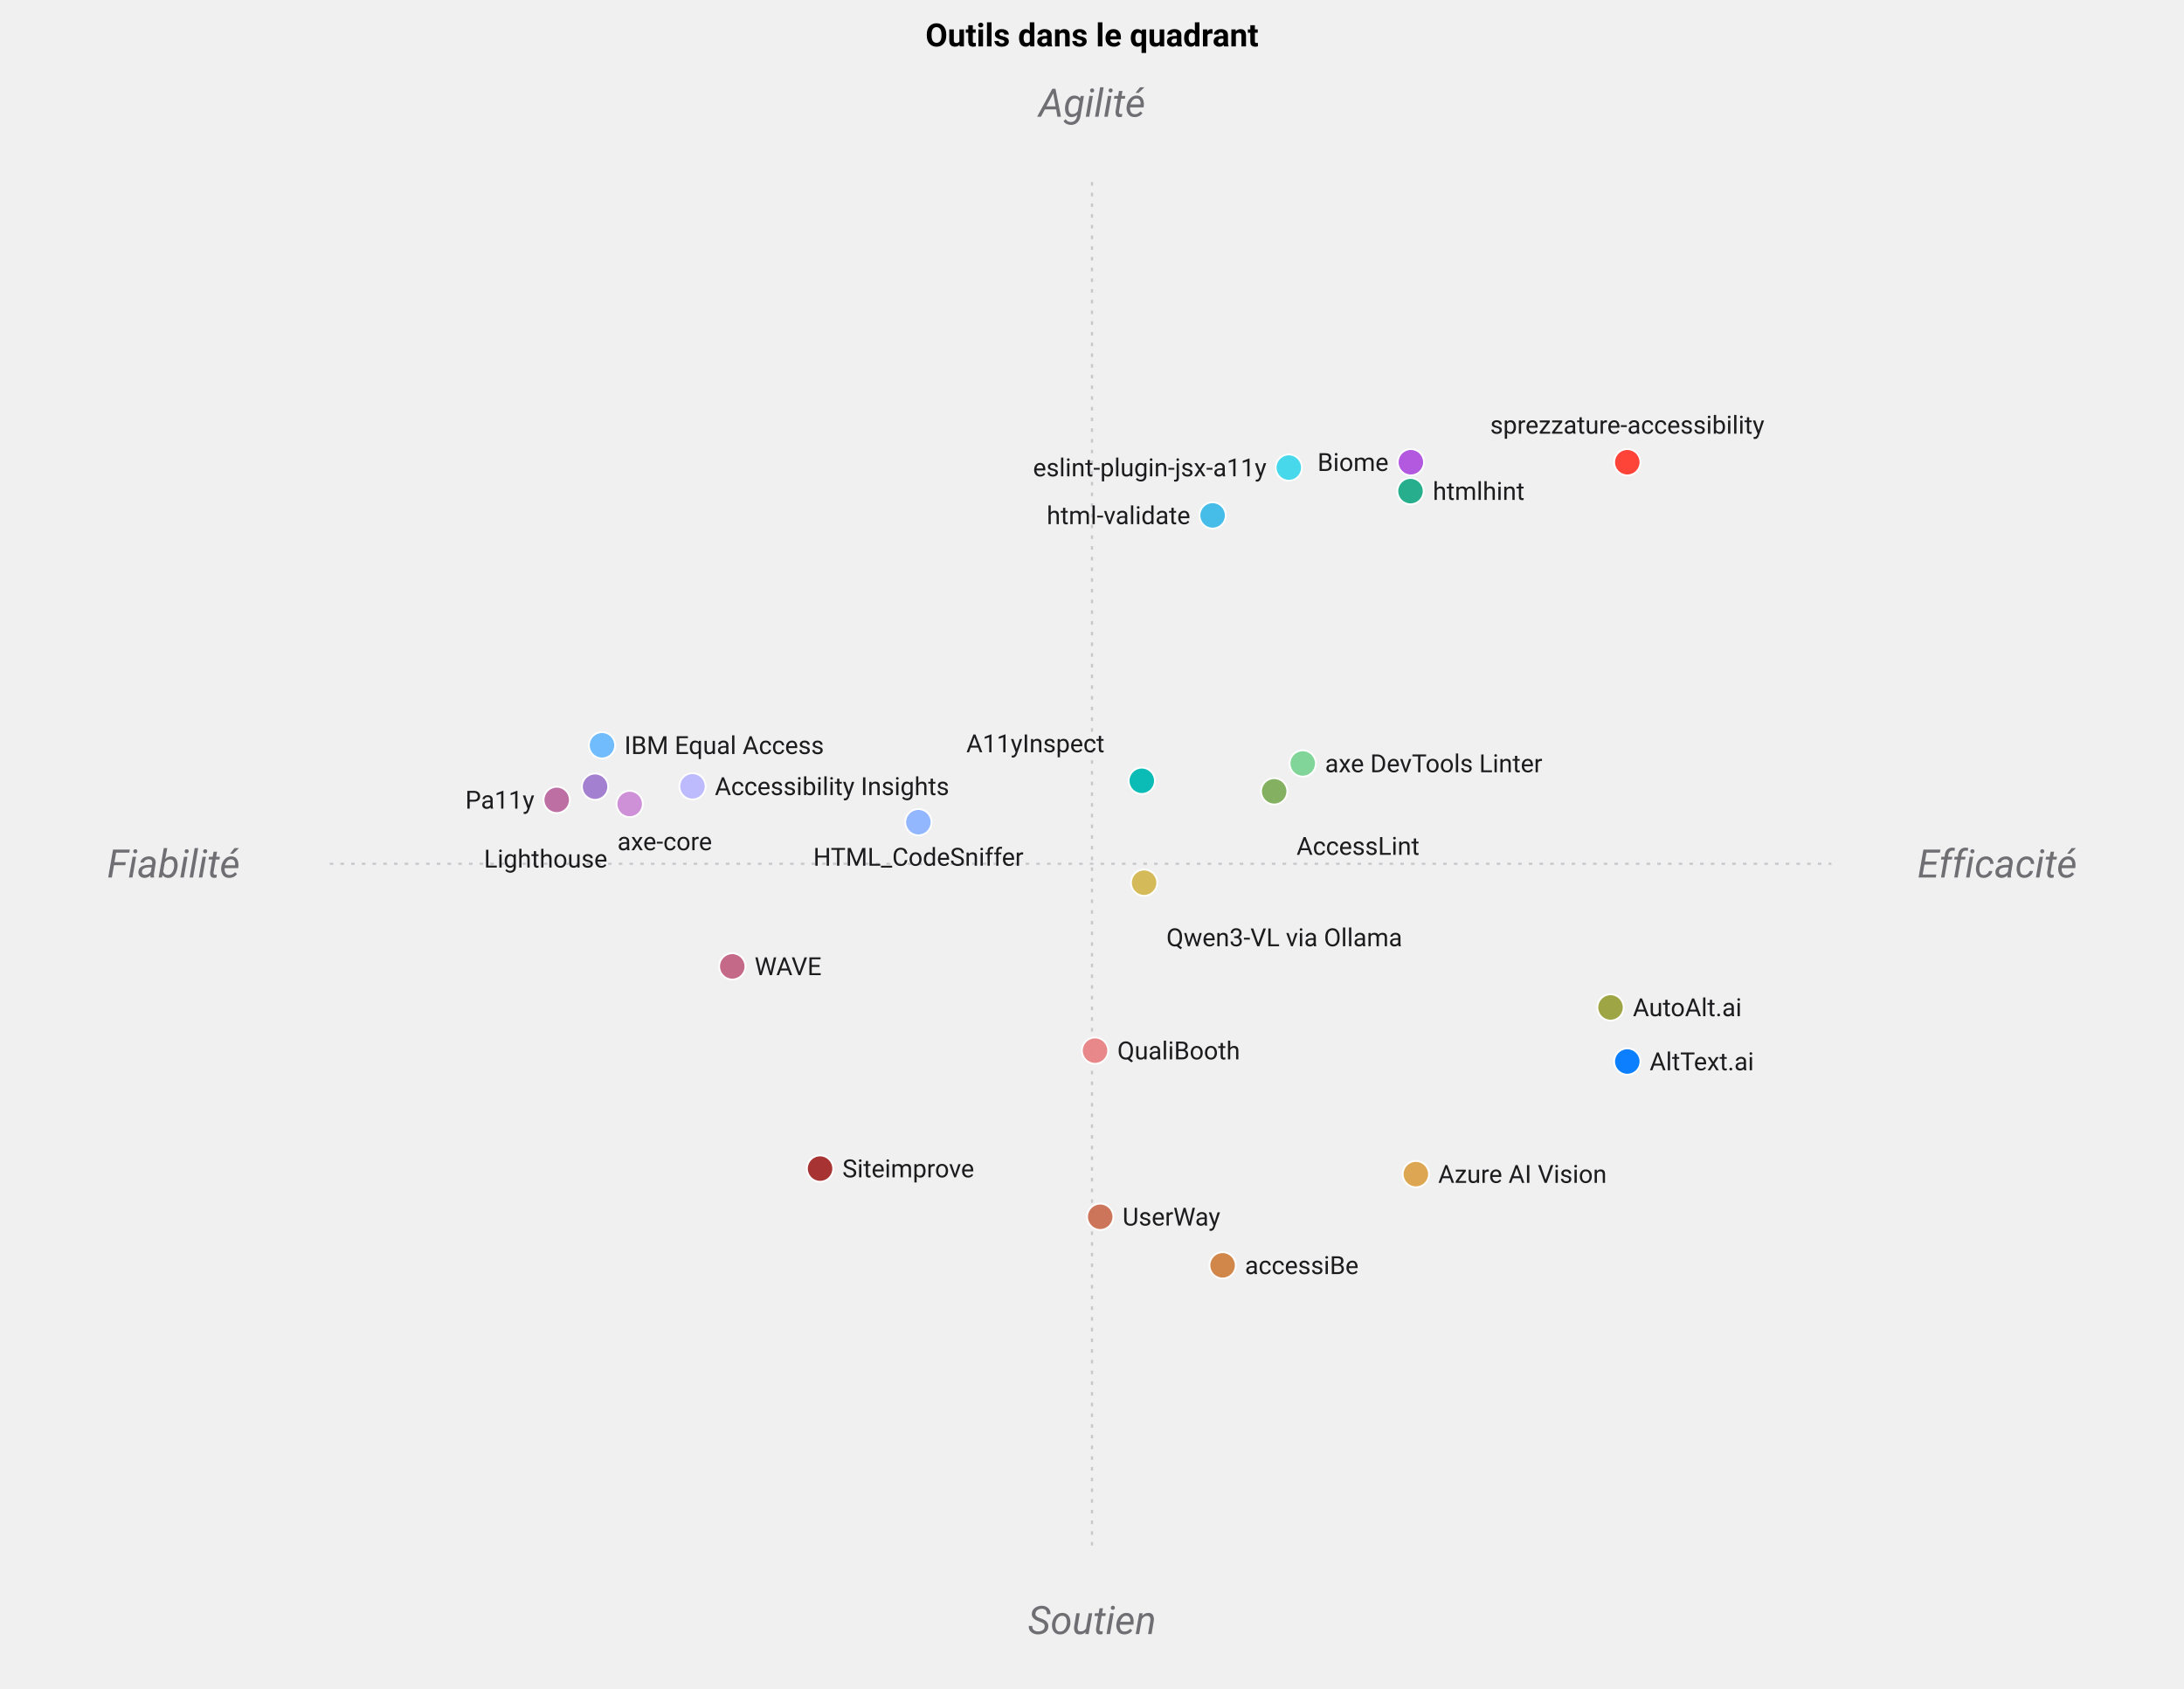
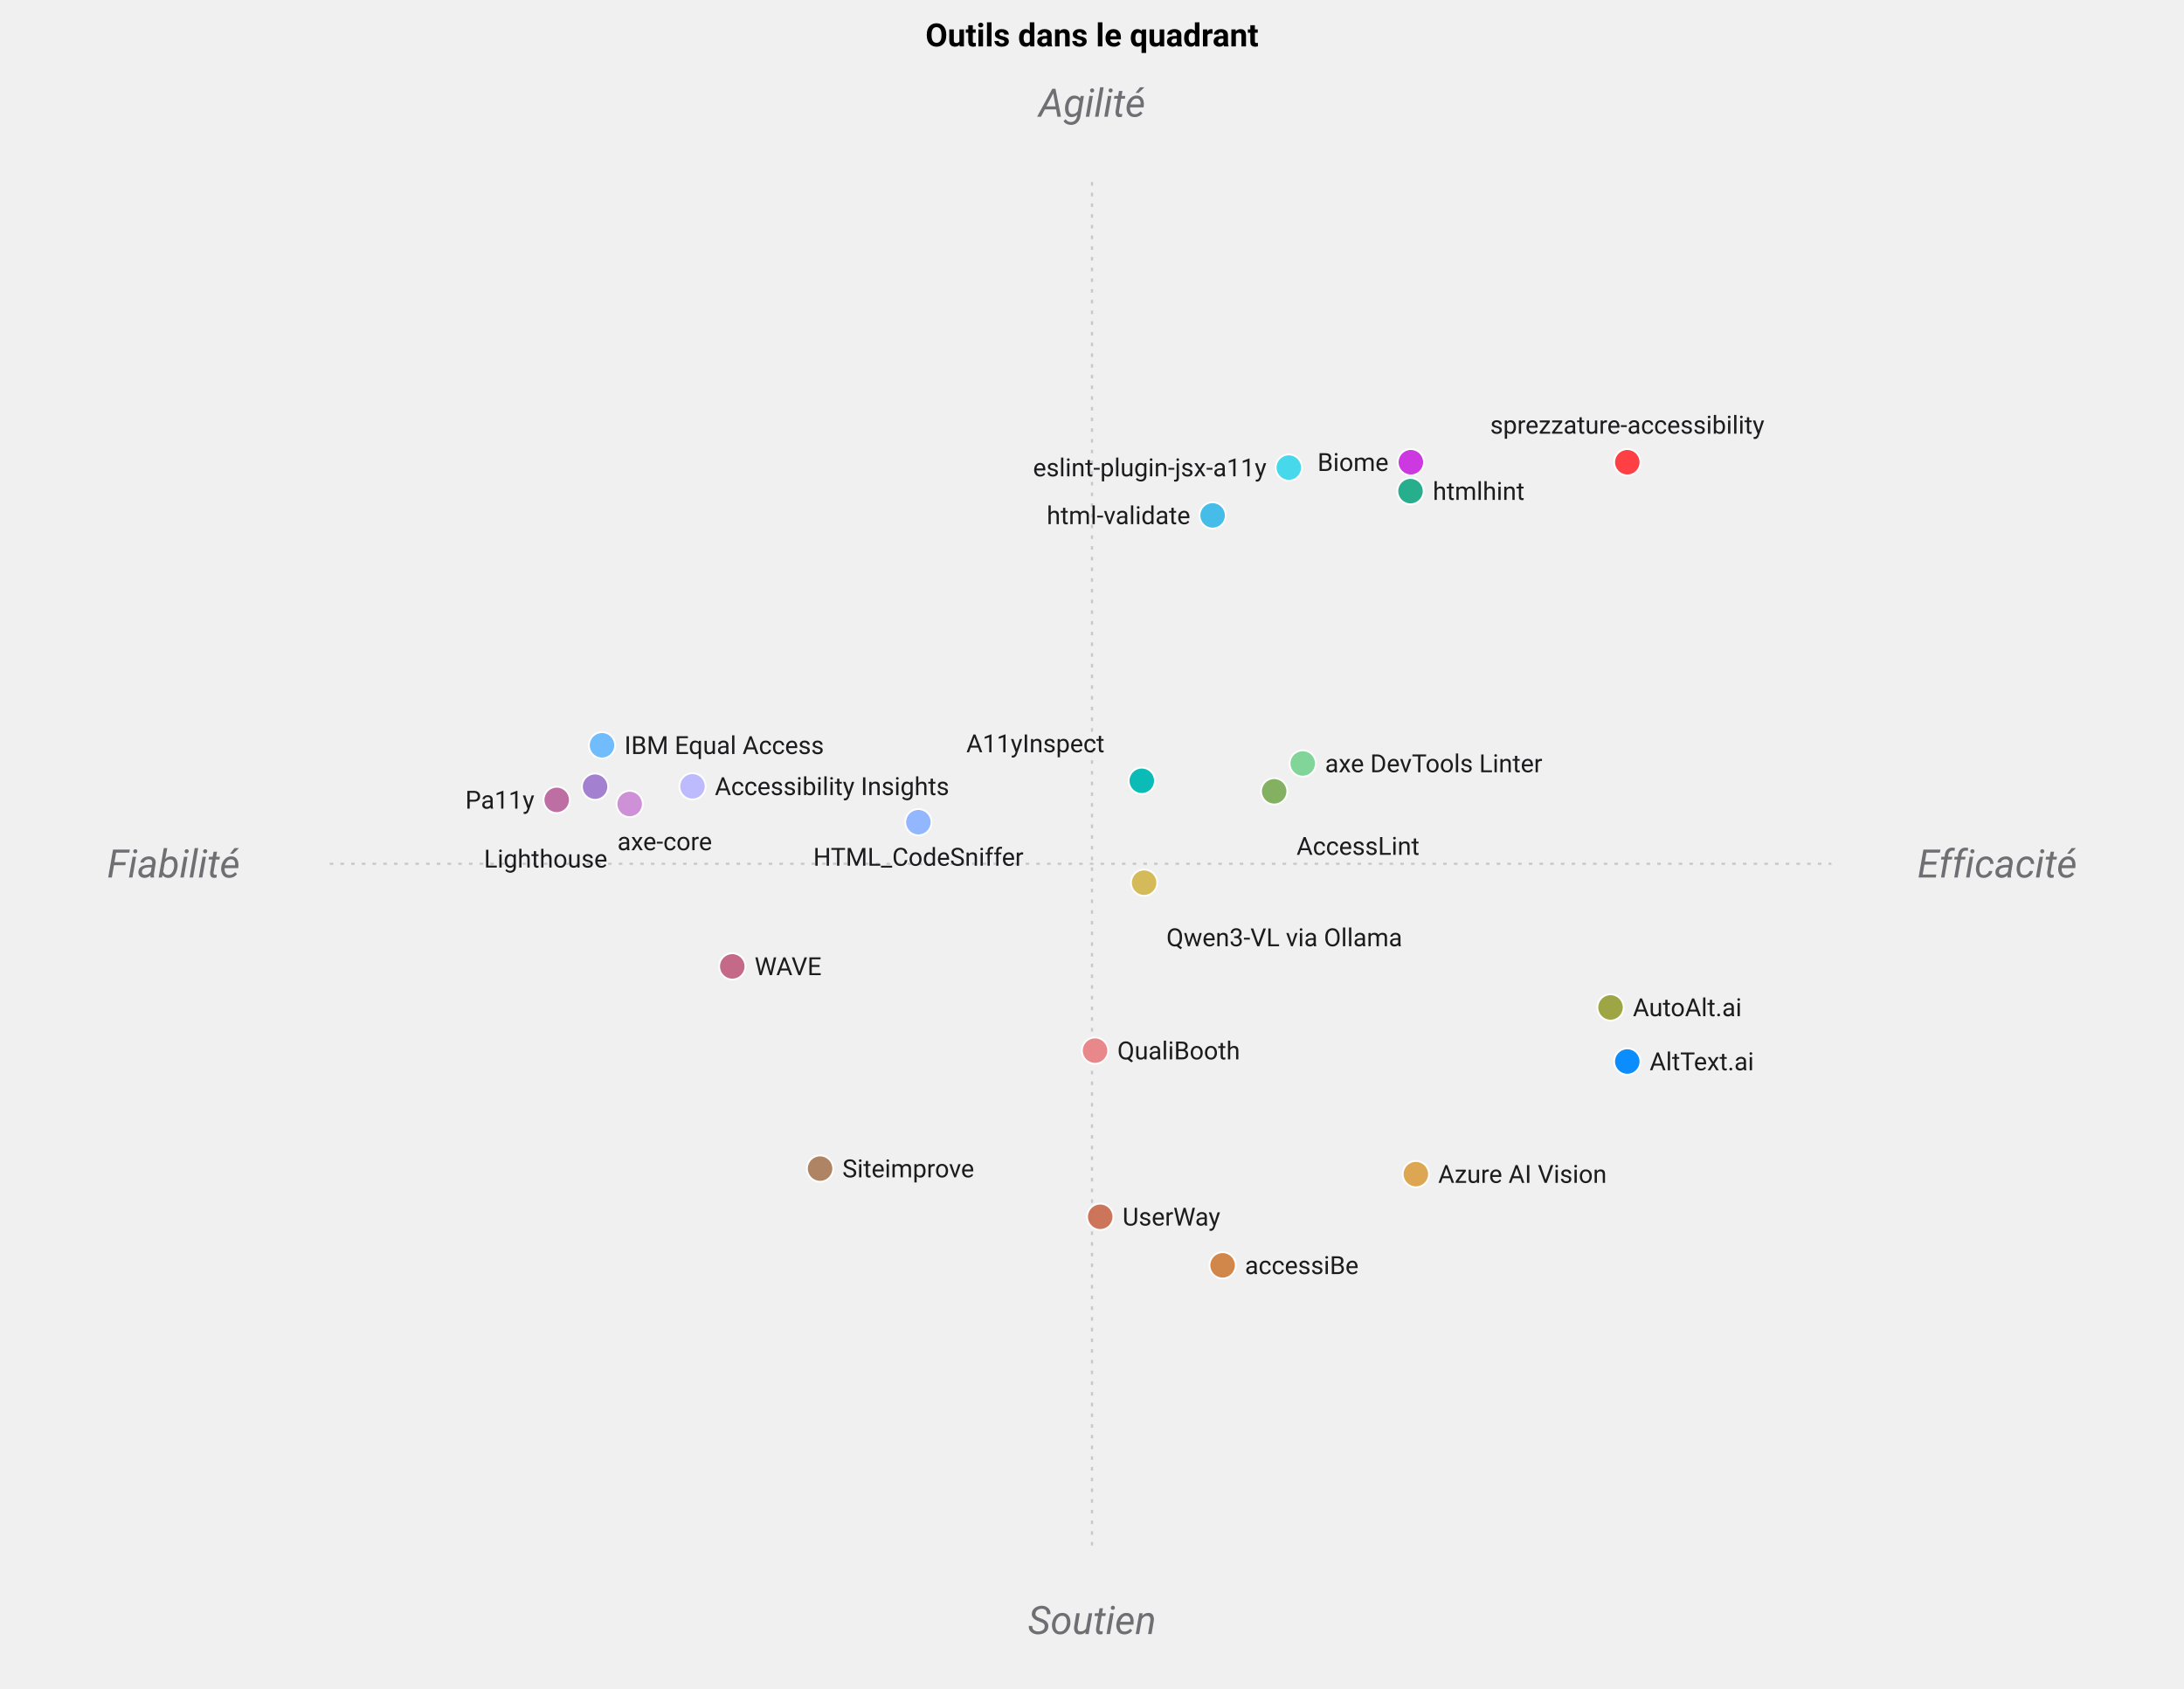
<svg xmlns="http://www.w3.org/2000/svg" width="1224" height="946" viewBox="0 0 1224 946" role="img" aria-labelledby="sp-title sp-desc" font-family="Roboto, -apple-system, Helvetica, Arial, sans-serif">
  <style>.sp-dot{cursor:pointer}.sp-dot:hover circle,.sp-dot:focus circle{stroke-width:2.4}.sp-dot:hover,.sp-dot:focus{filter:brightness(1.08);outline:none}</style>
  <line x1="184.8" y1="484.0" x2="1026.4" y2="484.0" stroke="#C7C7CC" stroke-width="1.2" stroke-dasharray="2,4" />
  <line x1="612.0" y1="866.0" x2="612.0" y2="102.0" stroke="#C7C7CC" stroke-width="1.2" stroke-dasharray="2,4" />
  <text data-pole="right" x="1164.0" y="491.7" font-size="22" font-style="italic" fill="#6E6E73" text-anchor="end">Efficacité</text>
  <text data-pole="left" x="60.0" y="491.7" font-size="22" font-style="italic" fill="#6E6E73" text-anchor="start">Fiabilité</text>
  <text data-pole="top" x="612.0" y="65.4" font-size="22" font-style="italic" fill="#6E6E73" text-anchor="middle">Agilité</text>
  <text data-pole="bottom" x="612.0" y="915.6" font-size="22" font-style="italic" fill="#6E6E73" text-anchor="middle">Soutien</text>
  <g class="sp-dot" tabindex="0" role="img" aria-label="Outils: sprezzature-accessibility Sans navigateur: 5 Vitesse en intégration continue: 5 Adapté au pré-commit: 5 Légèreté de l'installation: 5 Désigne la ligne source: 5 Correction mécanique automatique: 4 Rédige le texte alternatif manquant: 5 Couverture des règles WCAG: 2 Couverture des médias temporels: 5 Détecte les défauts au rendu: 1 Précision du signal: 3 Gratuité ou ouverture: 5 Local et hors ligne: 5 Maturité et écosystème: 1 Support commercial: 1">
-     <circle cx="912.0" cy="259.0" r="7.36" fill="#FF3B30" stroke="white" stroke-width="1" opacity="0.95" />
+     <circle cx="912.0" cy="259.0" r="7.36" fill="#FF383C" stroke="white" stroke-width="1" opacity="0.95" />
  </g>
  <text x="912.0" y="243.0" font-size="14" fill="#1C1C1E" text-anchor="middle">sprezzature-accessibility</text>
  <g class="sp-dot" tabindex="0" role="img" aria-label="Outils: axe-core Sans navigateur: 1 Vitesse en intégration continue: 3 Adapté au pré-commit: 2 Légèreté de l'installation: 2 Désigne la ligne source: 2 Correction mécanique automatique: 1 Rédige le texte alternatif manquant: 1 Couverture des règles WCAG: 5 Couverture des médias temporels: 2 Détecte les défauts au rendu: 5 Précision du signal: 5 Gratuité ou ouverture: 5 Local et hors ligne: 5 Maturité et écosystème: 5 Support commercial: 5">
    <circle cx="333.5" cy="440.8" r="7.36" fill="#A07CCF" stroke="white" stroke-width="1" opacity="0.95" />
  </g>
  <text x="346.0" y="476.4" font-size="14" fill="#1C1C1E" text-anchor="start">axe-core</text>
  <g class="sp-dot" tabindex="0" role="img" aria-label="Outils: axe DevTools Linter Sans navigateur: 5 Vitesse en intégration continue: 4 Adapté au pré-commit: 4 Légèreté de l'installation: 3 Désigne la ligne source: 5 Correction mécanique automatique: 2 Rédige le texte alternatif manquant: 1 Couverture des règles WCAG: 4 Couverture des médias temporels: 1 Détecte les défauts au rendu: 1 Précision du signal: 4 Gratuité ou ouverture: 2 Local et hors ligne: 2 Maturité et écosystème: 4 Support commercial: 5">
    <circle cx="730.1" cy="427.8" r="7.36" fill="#7CD494" stroke="white" stroke-width="1" opacity="0.95" />
  </g>
  <text x="742.6" y="432.7" font-size="14" fill="#1C1C1E" text-anchor="start">axe DevTools Linter</text>
  <g class="sp-dot" tabindex="0" role="img" aria-label="Outils: Pa11y Sans navigateur: 1 Vitesse en intégration continue: 2 Adapté au pré-commit: 1 Légèreté de l'installation: 1 Désigne la ligne source: 2 Correction mécanique automatique: 1 Rédige le texte alternatif manquant: 1 Couverture des règles WCAG: 5 Couverture des médias temporels: 2 Détecte les défauts au rendu: 5 Précision du signal: 3 Gratuité ou ouverture: 5 Local et hors ligne: 5 Maturité et écosystème: 5 Support commercial: 1">
    <circle cx="312.0" cy="448.2" r="7.36" fill="#BB69A0" stroke="white" stroke-width="1" opacity="0.95" />
  </g>
  <text x="299.5" y="453.1" font-size="14" fill="#1C1C1E" text-anchor="end">Pa11y</text>
  <g class="sp-dot" tabindex="0" role="img" aria-label="Outils: Lighthouse Sans navigateur: 1 Vitesse en intégration continue: 2 Adapté au pré-commit: 1 Légèreté de l'installation: 2 Désigne la ligne source: 1 Correction mécanique automatique: 1 Rédige le texte alternatif manquant: 1 Couverture des règles WCAG: 3 Couverture des médias temporels: 2 Détecte les défauts au rendu: 5 Précision du signal: 4 Gratuité ou ouverture: 5 Local et hors ligne: 5 Maturité et écosystème: 5 Support commercial: 1">
    <circle cx="352.9" cy="450.5" r="7.36" fill="#CD8DD6" stroke="white" stroke-width="1" opacity="0.95" />
  </g>
  <text x="340.4" y="486.1" font-size="14" fill="#1C1C1E" text-anchor="end">Lighthouse</text>
  <g class="sp-dot" tabindex="0" role="img" aria-label="Outils: WAVE Sans navigateur: 1 Vitesse en intégration continue: 1 Adapté au pré-commit: 1 Légèreté de l'installation: 4 Désigne la ligne source: 2 Correction mécanique automatique: 1 Rédige le texte alternatif manquant: 1 Couverture des règles WCAG: 4 Couverture des médias temporels: 3 Détecte les défauts au rendu: 5 Précision du signal: 3 Gratuité ou ouverture: 3 Local et hors ligne: 4 Maturité et écosystème: 5 Support commercial: 3">
    <circle cx="410.4" cy="541.5" r="7.36" fill="#C26383" stroke="white" stroke-width="1" opacity="0.95" />
  </g>
  <text x="422.9" y="546.4" font-size="14" fill="#1C1C1E" text-anchor="start">WAVE</text>
  <g class="sp-dot" tabindex="0" role="img" aria-label="Outils: IBM Equal Access Sans navigateur: 1 Vitesse en intégration continue: 2 Adapté au pré-commit: 2 Légèreté de l'installation: 2 Désigne la ligne source: 2 Correction mécanique automatique: 1 Rédige le texte alternatif manquant: 1 Couverture des règles WCAG: 5 Couverture des médias temporels: 3 Détecte les défauts au rendu: 5 Précision du signal: 4 Gratuité ou ouverture: 5 Local et hors ligne: 5 Maturité et écosystème: 4 Support commercial: 2">
    <circle cx="337.4" cy="417.6" r="7.36" fill="#6BBAFD" stroke="white" stroke-width="1" opacity="0.95" />
  </g>
  <text x="349.9" y="422.5" font-size="14" fill="#1C1C1E" text-anchor="start">IBM Equal Access</text>
  <g class="sp-dot" tabindex="0" role="img" aria-label="Outils: Accessibility Insights Sans navigateur: 1 Vitesse en intégration continue: 2 Adapté au pré-commit: 1 Légèreté de l'installation: 4 Désigne la ligne source: 2 Correction mécanique automatique: 1 Rédige le texte alternatif manquant: 1 Couverture des règles WCAG: 4 Couverture des médias temporels: 2 Détecte les défauts au rendu: 5 Précision du signal: 5 Gratuité ou ouverture: 5 Local et hors ligne: 5 Maturité et écosystème: 4 Support commercial: 2">
    <circle cx="388.1" cy="440.6" r="7.36" fill="#BBB9FF" stroke="white" stroke-width="1" opacity="0.95" />
  </g>
  <text x="400.6" y="445.5" font-size="14" fill="#1C1C1E" text-anchor="start">Accessibility Insights</text>
  <g class="sp-dot" tabindex="0" role="img" aria-label="Outils: HTML_CodeSniffer Sans navigateur: 1 Vitesse en intégration continue: 2 Adapté au pré-commit: 1 Légèreté de l'installation: 4 Désigne la ligne source: 2 Correction mécanique automatique: 1 Rédige le texte alternatif manquant: 1 Couverture des règles WCAG: 3 Couverture des médias temporels: 2 Détecte les défauts au rendu: 4 Précision du signal: 2 Gratuité ou ouverture: 5 Local et hors ligne: 5 Maturité et écosystème: 2 Support commercial: 1">
    <circle cx="514.7" cy="460.7" r="7.36" fill="#8FB4FF" stroke="white" stroke-width="1" opacity="0.95" />
  </g>
  <text x="514.7" y="485.1" font-size="14" fill="#1C1C1E" text-anchor="middle">HTML_CodeSniffer</text>
  <g class="sp-dot" tabindex="0" role="img" aria-label="Outils: eslint-plugin-jsx-a11y Sans navigateur: 5 Vitesse en intégration continue: 4 Adapté au pré-commit: 5 Légèreté de l'installation: 4 Désigne la ligne source: 5 Correction mécanique automatique: 2 Rédige le texte alternatif manquant: 1 Couverture des règles WCAG: 2 Couverture des médias temporels: 2 Détecte les défauts au rendu: 1 Précision du signal: 4 Gratuité ou ouverture: 5 Local et hors ligne: 5 Maturité et écosystème: 4 Support commercial: 1">
    <circle cx="722.3" cy="262.0" r="7.36" fill="#3FD7EB" stroke="white" stroke-width="1" opacity="0.95" />
  </g>
  <text x="709.8" y="266.9" font-size="14" fill="#1C1C1E" text-anchor="end">eslint-plugin-jsx-a11y</text>
  <g class="sp-dot" tabindex="0" role="img" aria-label="Outils: Biome Sans navigateur: 5 Vitesse en intégration continue: 5 Adapté au pré-commit: 5 Légèreté de l'installation: 5 Désigne la ligne source: 5 Correction mécanique automatique: 3 Rédige le texte alternatif manquant: 1 Couverture des règles WCAG: 2 Couverture des médias temporels: 2 Détecte les défauts au rendu: 1 Précision du signal: 4 Gratuité ou ouverture: 5 Local et hors ligne: 5 Maturité et écosystème: 4 Support commercial: 2">
-     <circle cx="790.7" cy="259.0" r="7.36" fill="#AF52DE" stroke="white" stroke-width="1" opacity="0.95" />
+     <circle cx="790.7" cy="259.0" r="7.36" fill="#CB30E0" stroke="white" stroke-width="1" opacity="0.95" />
  </g>
  <text x="778.2" y="263.9" font-size="14" fill="#1C1C1E" text-anchor="end">Biome</text>
  <g class="sp-dot" tabindex="0" role="img" aria-label="Outils: html-validate Sans navigateur: 5 Vitesse en intégration continue: 4 Adapté au pré-commit: 4 Légèreté de l'installation: 4 Désigne la ligne source: 5 Correction mécanique automatique: 1 Rédige le texte alternatif manquant: 1 Couverture des règles WCAG: 3 Couverture des médias temporels: 2 Détecte les défauts au rendu: 1 Précision du signal: 4 Gratuité ou ouverture: 5 Local et hors ligne: 5 Maturité et écosystème: 3 Support commercial: 2">
    <circle cx="679.6" cy="288.8" r="7.36" fill="#3EBBE9" stroke="white" stroke-width="1" opacity="0.95" />
  </g>
  <text x="667.1" y="293.7" font-size="14" fill="#1C1C1E" text-anchor="end">html-validate</text>
  <g class="sp-dot" tabindex="0" role="img" aria-label="Outils: htmlhint Sans navigateur: 5 Vitesse en intégration continue: 5 Adapté au pré-commit: 5 Légèreté de l'installation: 5 Désigne la ligne source: 5 Correction mécanique automatique: 1 Rédige le texte alternatif manquant: 1 Couverture des règles WCAG: 1 Couverture des médias temporels: 1 Détecte les défauts au rendu: 1 Précision du signal: 3 Gratuité ou ouverture: 5 Local et hors ligne: 5 Maturité et écosystème: 3 Support commercial: 1">
    <circle cx="790.5" cy="275.2" r="7.36" fill="#1DAC88" stroke="white" stroke-width="1" opacity="0.95" />
  </g>
  <text x="803.0" y="280.1" font-size="14" fill="#1C1C1E" text-anchor="start">htmlhint</text>
  <g class="sp-dot" tabindex="0" role="img" aria-label="Outils: AccessLint Sans navigateur: 4 Vitesse en intégration continue: 3 Adapté au pré-commit: 2 Légèreté de l'installation: 5 Désigne la ligne source: 5 Correction mécanique automatique: 1 Rédige le texte alternatif manquant: 1 Couverture des règles WCAG: 4 Couverture des médias temporels: 2 Détecte les défauts au rendu: 1 Précision du signal: 4 Gratuité ou ouverture: 3 Local et hors ligne: 1 Maturité et écosystème: 2 Support commercial: 3">
    <circle cx="714.1" cy="443.4" r="7.36" fill="#7FAE5A" stroke="white" stroke-width="1" opacity="0.95" />
  </g>
  <text x="726.6" y="479.0" font-size="14" fill="#1C1C1E" text-anchor="start">AccessLint</text>
  <g class="sp-dot" tabindex="0" role="img" aria-label="Outils: A11yInspect Sans navigateur: 3 Vitesse en intégration continue: 3 Adapté au pré-commit: 4 Légèreté de l'installation: 4 Désigne la ligne source: 4 Correction mécanique automatique: 1 Rédige le texte alternatif manquant: 1 Couverture des règles WCAG: 4 Couverture des médias temporels: 2 Détecte les défauts au rendu: 3 Précision du signal: 3 Gratuité ou ouverture: 3 Local et hors ligne: 3 Maturité et écosystème: 2 Support commercial: 4">
    <circle cx="639.9" cy="437.5" r="7.36" fill="#00B9B2" stroke="white" stroke-width="1" opacity="0.95" />
  </g>
  <text x="619.0" y="421.5" font-size="14" fill="#1C1C1E" text-anchor="end">A11yInspect</text>
  <g class="sp-dot" tabindex="0" role="img" aria-label="Outils: Siteimprove Sans navigateur: 1 Vitesse en intégration continue: 1 Adapté au pré-commit: 1 Légèreté de l'installation: 5 Désigne la ligne source: 1 Correction mécanique automatique: 1 Rédige le texte alternatif manquant: 2 Couverture des règles WCAG: 5 Couverture des médias temporels: 3 Détecte les défauts au rendu: 5 Précision du signal: 4 Gratuité ou ouverture: 1 Local et hors ligne: 1 Maturité et écosystème: 5 Support commercial: 5">
-     <circle cx="459.6" cy="654.8" r="7.36" fill="#A52A2A" stroke="white" stroke-width="1" opacity="0.95" />
+     <circle cx="459.6" cy="654.8" r="7.36" fill="#AC7F5E" stroke="white" stroke-width="1" opacity="0.95" />
  </g>
  <text x="472.1" y="659.7" font-size="14" fill="#1C1C1E" text-anchor="start">Siteimprove</text>
  <g class="sp-dot" tabindex="0" role="img" aria-label="Outils: QualiBooth Sans navigateur: 2 Vitesse en intégration continue: 2 Adapté au pré-commit: 2 Légèreté de l'installation: 5 Désigne la ligne source: 2 Correction mécanique automatique: 1 Rédige le texte alternatif manquant: 1 Couverture des règles WCAG: 4 Couverture des médias temporels: 2 Détecte les défauts au rendu: 4 Précision du signal: 3 Gratuité ou ouverture: 1 Local et hors ligne: 1 Maturité et écosystème: 2 Support commercial: 4">
    <circle cx="613.7" cy="588.7" r="7.36" fill="#E88385" stroke="white" stroke-width="1" opacity="0.95" />
  </g>
  <text x="626.2" y="593.6" font-size="14" fill="#1C1C1E" text-anchor="start">QualiBooth</text>
  <g class="sp-dot" tabindex="0" role="img" aria-label="Outils: accessiBe Sans navigateur: 1 Vitesse en intégration continue: 1 Adapté au pré-commit: 1 Légèreté de l'installation: 5 Désigne la ligne source: 1 Correction mécanique automatique: 2 Rédige le texte alternatif manquant: 3 Couverture des règles WCAG: 3 Couverture des médias temporels: 1 Détecte les défauts au rendu: 3 Précision du signal: 1 Gratuité ou ouverture: 1 Local et hors ligne: 1 Maturité et écosystème: 4 Support commercial: 4">
    <circle cx="685.2" cy="709.0" r="7.36" fill="#D08142" stroke="white" stroke-width="1" opacity="0.95" />
  </g>
  <text x="697.7" y="713.9" font-size="14" fill="#1C1C1E" text-anchor="start">accessiBe</text>
  <g class="sp-dot" tabindex="0" role="img" aria-label="Outils: UserWay Sans navigateur: 1 Vitesse en intégration continue: 1 Adapté au pré-commit: 1 Légèreté de l'installation: 5 Désigne la ligne source: 1 Correction mécanique automatique: 2 Rédige le texte alternatif manquant: 3 Couverture des règles WCAG: 4 Couverture des médias temporels: 1 Détecte les défauts au rendu: 4 Précision du signal: 2 Gratuité ou ouverture: 2 Local et hors ligne: 1 Maturité et écosystème: 4 Support commercial: 4">
    <circle cx="616.6" cy="681.8" r="7.36" fill="#CC6F53" stroke="white" stroke-width="1" opacity="0.95" />
  </g>
  <text x="629.1" y="686.7" font-size="14" fill="#1C1C1E" text-anchor="start">UserWay</text>
  <g class="sp-dot" tabindex="0" role="img" aria-label="Outils: AltText.ai Sans navigateur: 5 Vitesse en intégration continue: 2 Adapté au pré-commit: 1 Légèreté de l'installation: 5 Désigne la ligne source: 2 Correction mécanique automatique: 3 Rédige le texte alternatif manquant: 5 Couverture des règles WCAG: 1 Couverture des médias temporels: 1 Détecte les défauts au rendu: 1 Précision du signal: 3 Gratuité ou ouverture: 2 Local et hors ligne: 1 Maturité et écosystème: 3 Support commercial: 3">
-     <circle cx="912.0" cy="594.8" r="7.36" fill="#007AFF" stroke="white" stroke-width="1" opacity="0.95" />
+     <circle cx="912.0" cy="594.8" r="7.36" fill="#0088FF" stroke="white" stroke-width="1" opacity="0.95" />
  </g>
  <text x="924.5" y="599.7" font-size="14" fill="#1C1C1E" text-anchor="start">AltText.ai</text>
  <g class="sp-dot" tabindex="0" role="img" aria-label="Outils: AutoAlt.ai Sans navigateur: 5 Vitesse en intégration continue: 2 Adapté au pré-commit: 1 Légèreté de l'installation: 5 Désigne la ligne source: 2 Correction mécanique automatique: 3 Rédige le texte alternatif manquant: 4 Couverture des règles WCAG: 1 Couverture des médias temporels: 1 Détecte les défauts au rendu: 1 Précision du signal: 3 Gratuité ou ouverture: 3 Local et hors ligne: 1 Maturité et écosystème: 2 Support commercial: 3">
    <circle cx="902.6" cy="564.5" r="7.36" fill="#9AA23D" stroke="white" stroke-width="1" opacity="0.95" />
  </g>
  <text x="915.1" y="569.4" font-size="14" fill="#1C1C1E" text-anchor="start">AutoAlt.ai</text>
  <g class="sp-dot" tabindex="0" role="img" aria-label="Outils: Azure AI Vision Sans navigateur: 5 Vitesse en intégration continue: 2 Adapté au pré-commit: 1 Légèreté de l'installation: 5 Désigne la ligne source: 1 Correction mécanique automatique: 1 Rédige le texte alternatif manquant: 4 Couverture des règles WCAG: 1 Couverture des médias temporels: 1 Détecte les défauts au rendu: 1 Précision du signal: 3 Gratuité ou ouverture: 1 Local et hors ligne: 1 Maturité et écosystème: 5 Support commercial: 5">
    <circle cx="793.5" cy="657.9" r="7.36" fill="#DCA34A" stroke="white" stroke-width="1" opacity="0.95" />
  </g>
  <text x="806.0" y="662.8" font-size="14" fill="#1C1C1E" text-anchor="start">Azure AI Vision</text>
  <g class="sp-dot" tabindex="0" role="img" aria-label="Outils: Qwen3-VL via Ollama Sans navigateur: 5 Vitesse en intégration continue: 1 Adapté au pré-commit: 1 Légèreté de l'installation: 1 Désigne la ligne source: 1 Correction mécanique automatique: 1 Rédige le texte alternatif manquant: 4 Couverture des règles WCAG: 1 Couverture des médias temporels: 1 Détecte les défauts au rendu: 1 Précision du signal: 2 Gratuité ou ouverture: 5 Local et hors ligne: 5 Maturité et écosystème: 4 Support commercial: 1">
    <circle cx="641.2" cy="494.6" r="7.36" fill="#D3B852" stroke="white" stroke-width="1" opacity="0.95" />
  </g>
  <text x="653.7" y="530.2" font-size="14" fill="#1C1C1E" text-anchor="start">Qwen3-VL via Ollama</text>
  <text x="612.0" y="26" font-size="18" font-weight="bold" fill="#000" text-anchor="middle">Outils dans le quadrant</text>
</svg>
